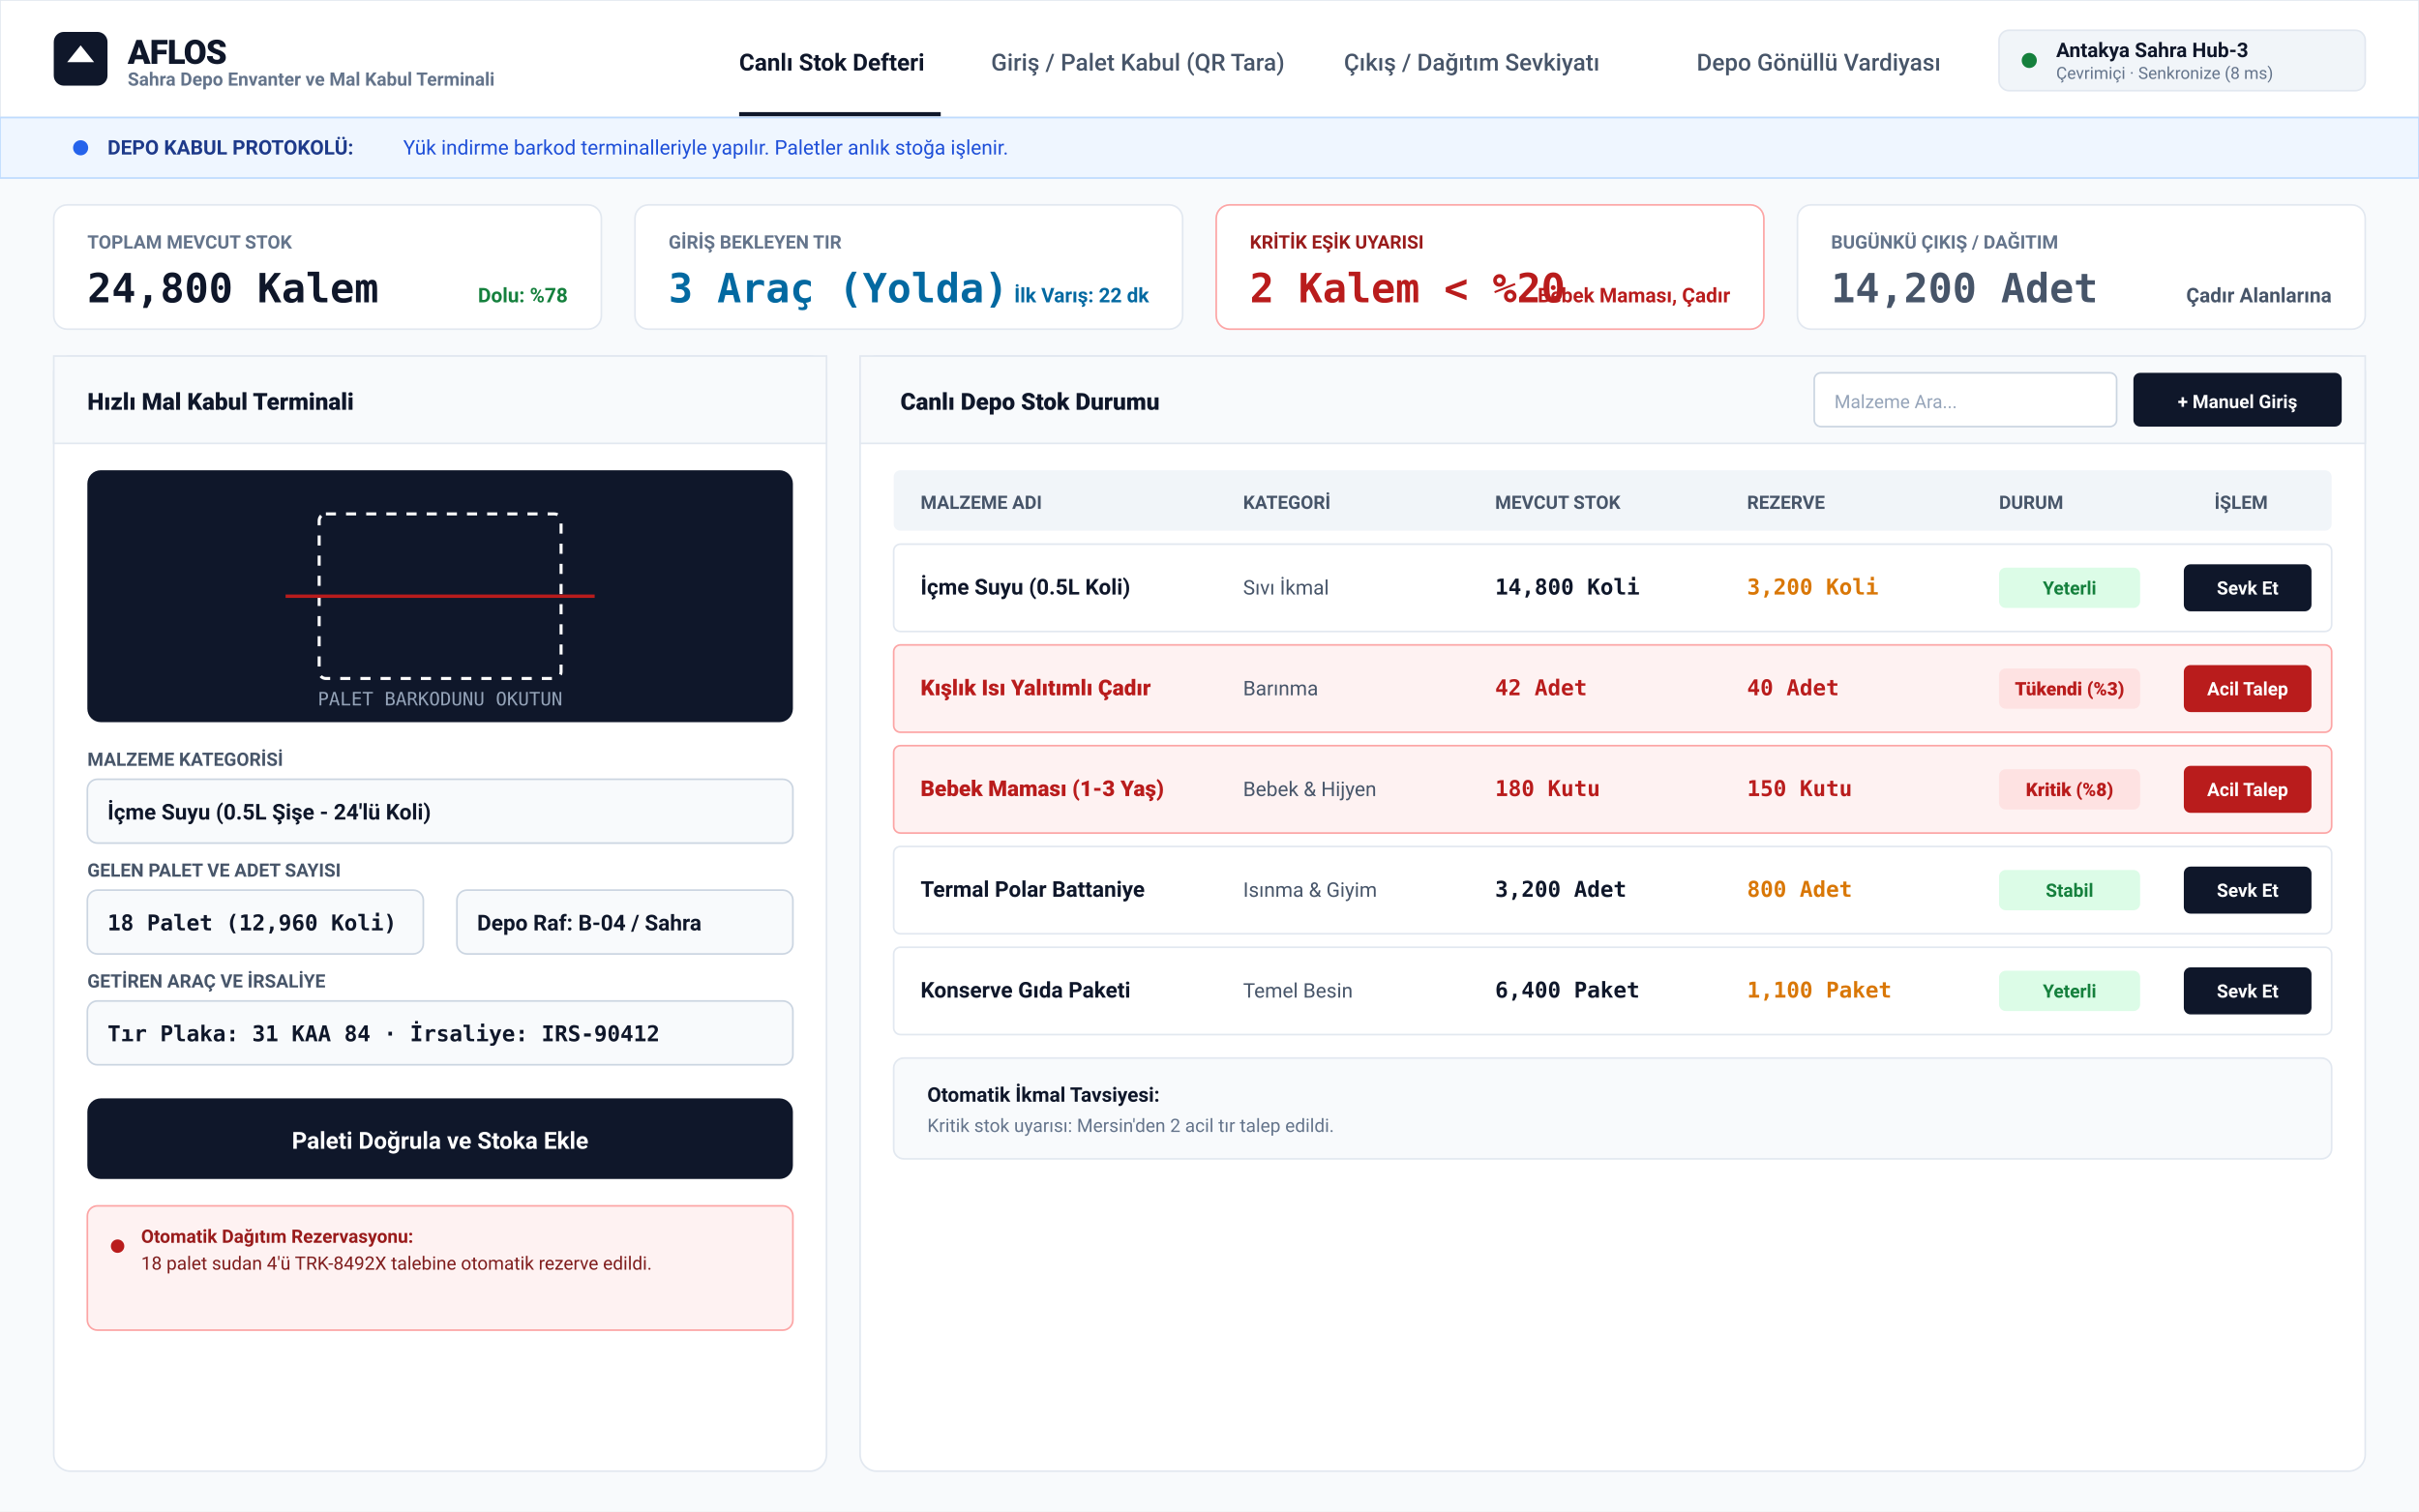
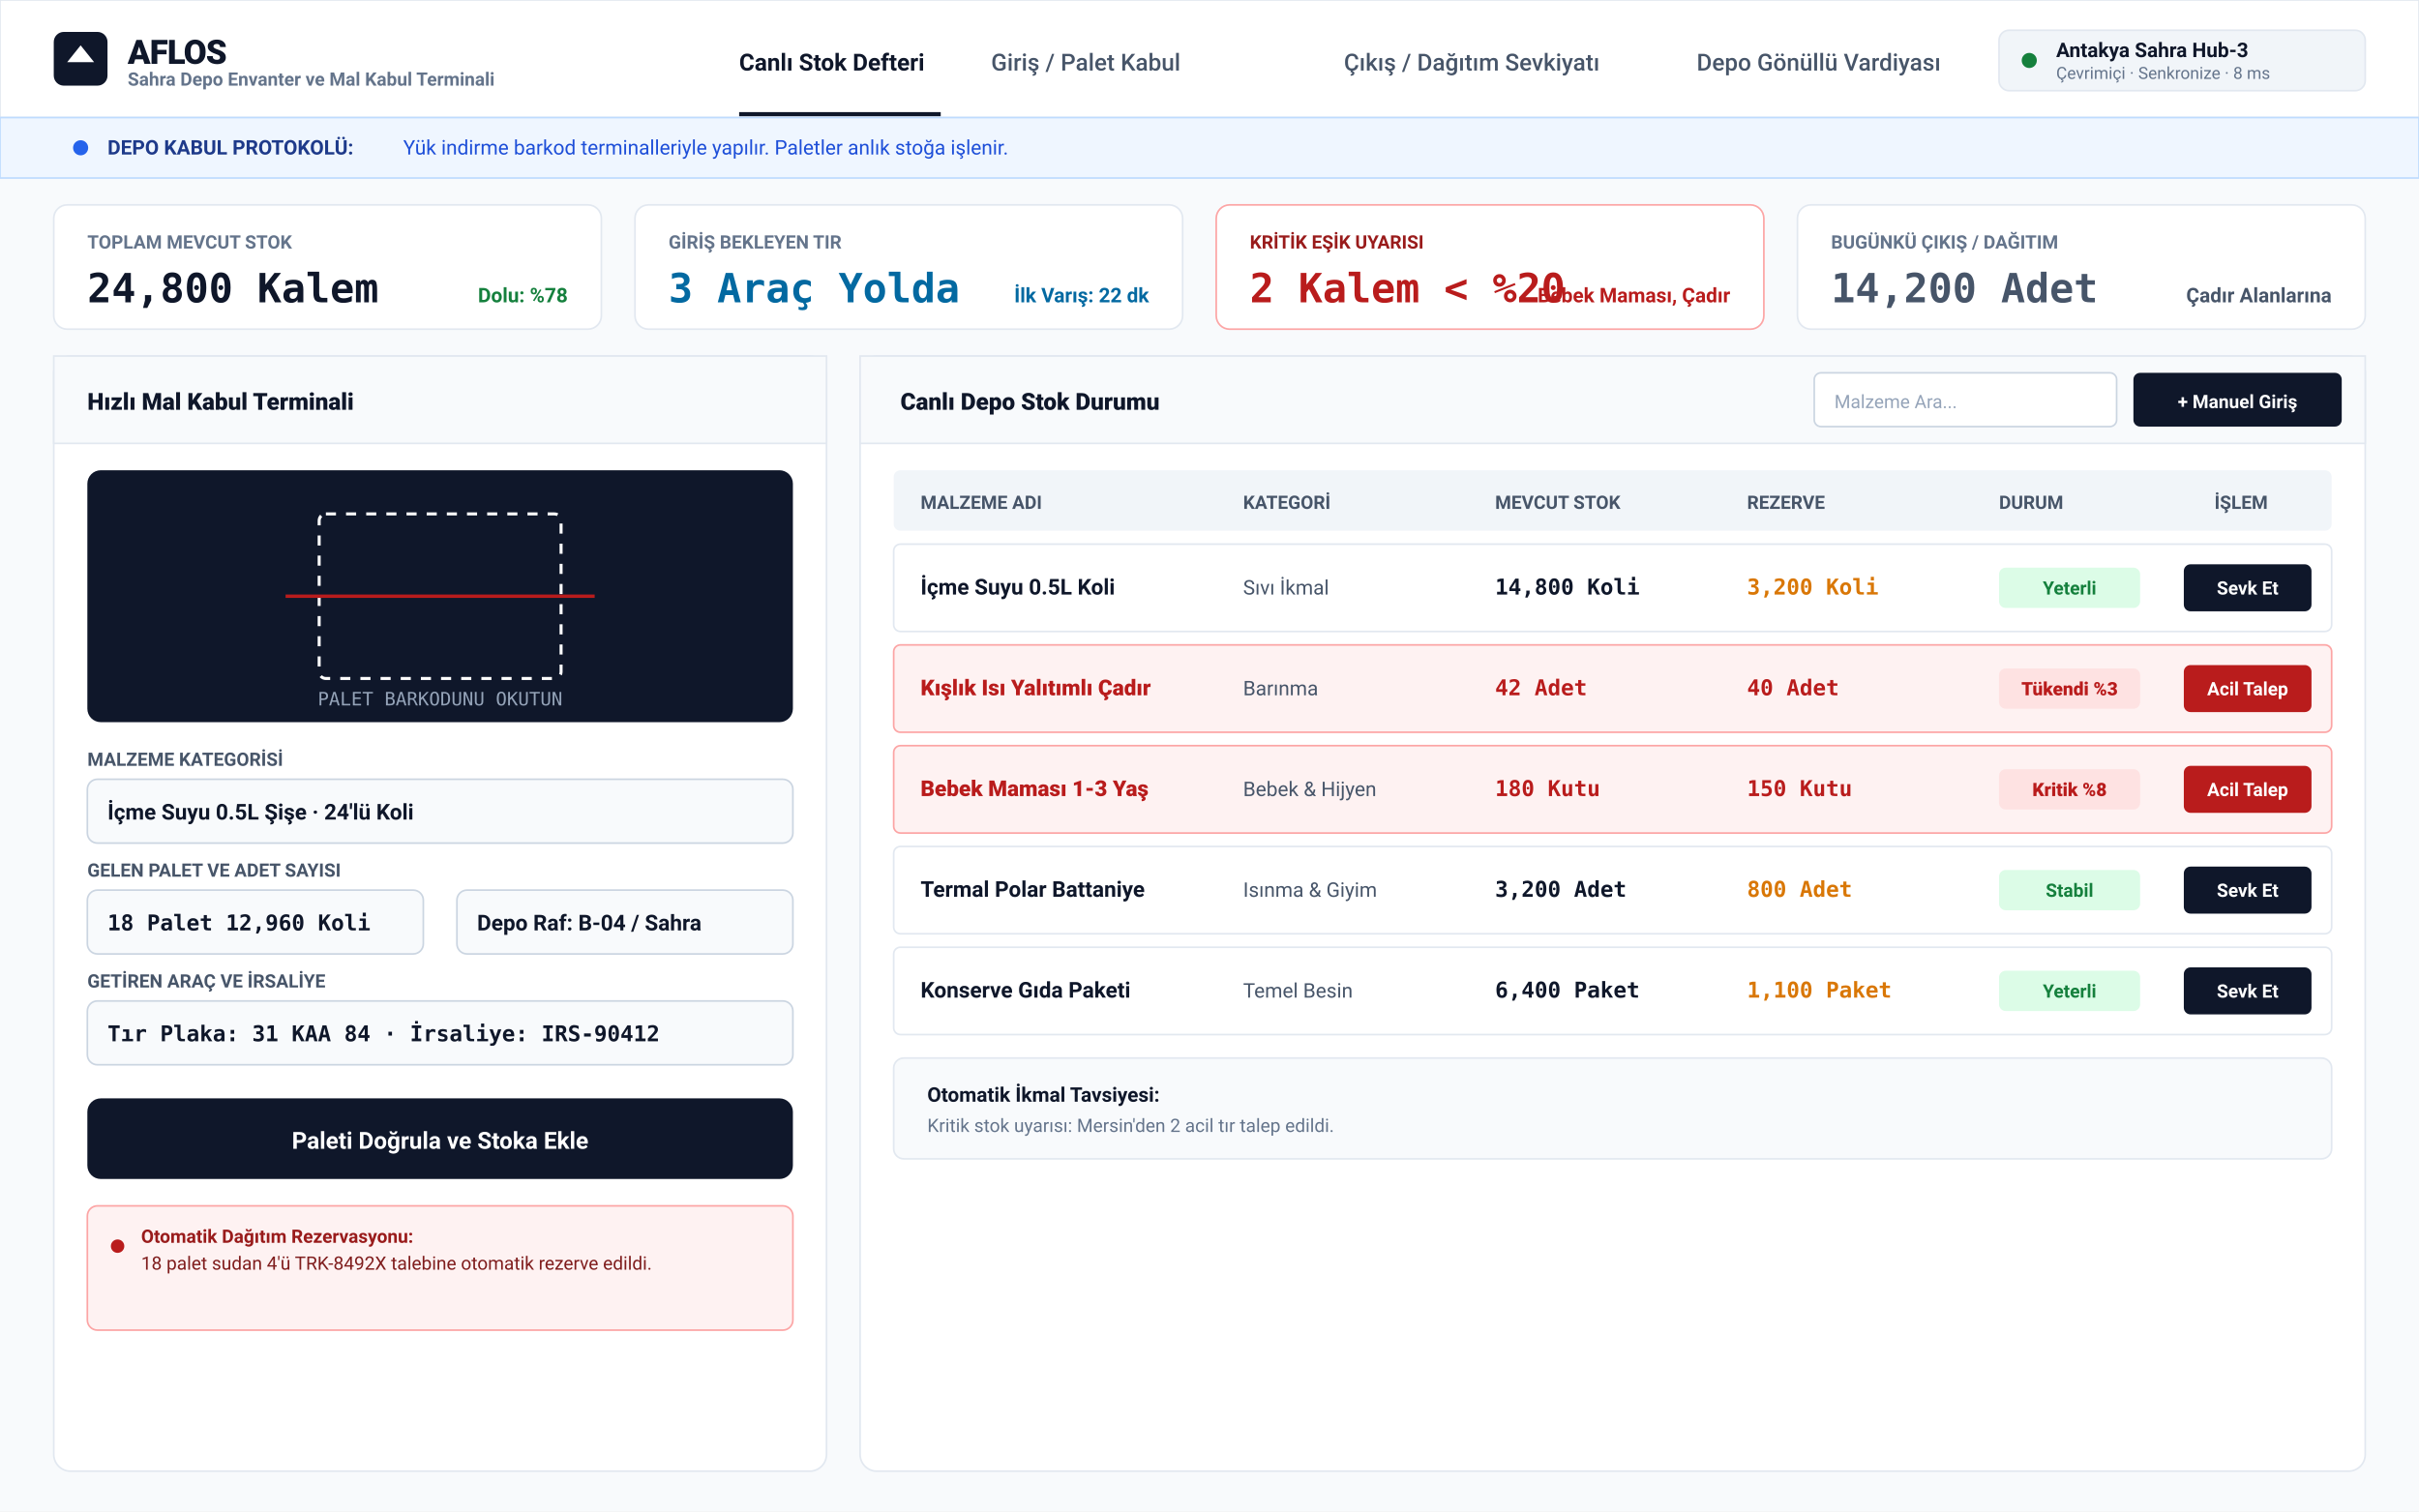
<svg xmlns="http://www.w3.org/2000/svg" viewBox="0 0 1440 900" width="1440" height="900">
  <defs>
    <style>
-       .font { font-family: -apple-system, BlinkMacSystemFont, "Segoe UI", Roboto, "Helvetica Neue", Arial, sans-serif; }
-       .mono { font-family: ui-monospace, SFMono-Regular, Menlo, Monaco, Consolas, monospace; }
-     </style>
+  .font { font-family: -apple-system, BlinkMacSystemFont, "Segoe UI", Roboto, "Helvetica Neue", Arial, sans-serif; }
+  .mono { font-family: ui-monospace, SFMono-Regular, Menlo, Monaco, Consolas, monospace; }
+  </style>
  </defs>
  <rect width="1440" height="900" fill="#F8FAFC" />
  <rect width="1440" height="70" fill="#FFFFFF" stroke="#E2E8F0" stroke-width="1" />
  <rect x="32" y="19" width="32" height="32" rx="6" fill="#0F172A" />
  <path d="M 40 37 L 48 27 L 56 37 Z" fill="#FFFFFF" />
  <text x="76" y="38" class="font" font-size="20" font-weight="900" fill="#0F172A" letter-spacing="-0.5">AFLOS</text>
  <text x="76" y="51" class="font" font-size="11" font-weight="600" fill="#64748B">Sahra Depo Envanter ve Mal Kabul Terminali</text>
  <text x="440" y="42" class="font" font-size="14" font-weight="700" fill="#0F172A">Canlı Stok Defteri</text>
  <line x1="440" y1="68" x2="560" y2="68" stroke="#0F172A" stroke-width="2.5" />
-   <text x="590" y="42" class="font" font-size="14" font-weight="500" fill="#475569">Giriş / Palet Kabul (QR Tara)</text>
+   <text x="590" y="42" class="font" font-size="14" font-weight="500" fill="#475569">Giriş / Palet Kabul </text>
  <text x="800" y="42" class="font" font-size="14" font-weight="500" fill="#475569">Çıkış / Dağıtım Sevkiyatı</text>
  <text x="1010" y="42" class="font" font-size="14" font-weight="500" fill="#475569">Depo Gönüllü Vardiyası</text>
  <rect x="1190" y="18" width="218" height="36" rx="6" fill="#F1F5F9" stroke="#E2E8F0" stroke-width="1" />
  <circle cx="1208" cy="36" r="4.5" fill="#15803D" />
  <text x="1224" y="34" class="font" font-size="12" font-weight="700" fill="#0F172A">Antakya Sahra Hub-3</text>
-   <text x="1224" y="47" class="font" font-size="10" fill="#64748B">Çevrimiçi · Senkronize (8 ms)</text>
+   <text x="1224" y="47" class="font" font-size="10" fill="#64748B">Çevrimiçi · Senkronize · 8 ms</text>
  <rect y="70" width="1440" height="36" fill="#EFF6FF" stroke="#BFDBFE" stroke-width="1" />
  <circle cx="48" cy="88" r="4.5" fill="#2563EB" />
  <text x="64" y="92" class="font" font-size="12" font-weight="700" fill="#1E3A8A">DEPO KABUL PROTOKOLÜ:</text>
  <text x="240" y="92" class="font" font-size="12" fill="#1D4ED8">Yük indirme barkod terminalleriyle yapılır. Paletler anlık stoğa işlenir.</text>
  <rect x="32" y="122" width="326" height="74" rx="8" fill="#FFFFFF" stroke="#E2E8F0" stroke-width="1" />
  <text x="52" y="148" class="font" font-size="11" font-weight="600" fill="#64748B">TOPLAM MEVCUT STOK</text>
  <text x="52" y="180" class="mono" font-size="24" font-weight="800" fill="#0F172A">24,800 Kalem</text>
  <text x="338" y="180" class="font" font-size="12" font-weight="600" fill="#15803D" text-anchor="end">Dolu: %78</text>
  <rect x="378" y="122" width="326" height="74" rx="8" fill="#FFFFFF" stroke="#E2E8F0" stroke-width="1" />
  <text x="398" y="148" class="font" font-size="11" font-weight="600" fill="#64748B">GİRİŞ BEKLEYEN TIR</text>
-   <text x="398" y="180" class="mono" font-size="24" font-weight="800" fill="#0369A1">3 Araç (Yolda)</text>
+   <text x="398" y="180" class="mono" font-size="24" font-weight="800" fill="#0369A1">3 Araç Yolda</text>
  <text x="684" y="180" class="font" font-size="12" font-weight="600" fill="#0369A1" text-anchor="end">İlk Varış: 22 dk</text>
  <rect x="724" y="122" width="326" height="74" rx="8" fill="#FFFFFF" stroke="#FCA5A5" stroke-width="1" />
  <text x="744" y="148" class="font" font-size="11" font-weight="700" fill="#991B1B">KRİTİK EŞİK UYARISI</text>
  <text x="744" y="180" class="mono" font-size="24" font-weight="800" fill="#B91C1C">2 Kalem &lt; %20</text>
  <text x="1030" y="180" class="font" font-size="12" font-weight="700" fill="#B91C1C" text-anchor="end">Bebek Maması, Çadır</text>
  <rect x="1070" y="122" width="338" height="74" rx="8" fill="#FFFFFF" stroke="#E2E8F0" stroke-width="1" />
  <text x="1090" y="148" class="font" font-size="11" font-weight="600" fill="#64748B">BUGÜNKÜ ÇIKIŞ / DAĞITIM</text>
  <text x="1090" y="180" class="mono" font-size="24" font-weight="800" fill="#475569">14,200 Adet</text>
  <text x="1388" y="180" class="font" font-size="12" font-weight="600" fill="#475569" text-anchor="end">Çadır Alanlarına</text>
  <rect x="32" y="212" width="460" height="664" rx="10" fill="#FFFFFF" stroke="#E2E8F0" stroke-width="1" />
  <rect x="32" y="212" width="460" height="52" rx="10 10 0 0" fill="#F8FAFC" stroke="#E2E8F0" stroke-width="1" />
  <text x="52" y="244" class="font" font-size="14" font-weight="800" fill="#0F172A">Hızlı Mal Kabul Terminali</text>
  <rect x="52" y="280" width="420" height="150" rx="8" fill="#0F172A" />
  <rect x="190" y="306" width="144" height="98" rx="4" fill="none" stroke="#FFFFFF" stroke-width="1.8" stroke-dasharray="6,6" />
  <line x1="170" y1="355" x2="354" y2="355" stroke="#B91C1C" stroke-width="2" />
  <text x="262" y="420" class="mono" font-size="11" fill="#94A3B8" text-anchor="middle">PALET BARKODUNU OKUTUN</text>
  <text x="52" y="456" class="font" font-size="11" font-weight="700" fill="#475569">MALZEME KATEGORİSİ</text>
  <rect x="52" y="464" width="420" height="38" rx="6" fill="#F8FAFC" stroke="#CBD5E1" stroke-width="1" />
-   <text x="64" y="488" class="font" font-size="13" font-weight="600" fill="#0F172A">İçme Suyu (0.5L Şişe - 24'lü Koli)</text>
+   <text x="64" y="488" class="font" font-size="13" font-weight="600" fill="#0F172A">İçme Suyu 0.5L Şişe · 24'lü Koli</text>
  <text x="52" y="522" class="font" font-size="11" font-weight="700" fill="#475569">GELEN PALET VE ADET SAYISI</text>
  <rect x="52" y="530" width="200" height="38" rx="6" fill="#F8FAFC" stroke="#CBD5E1" stroke-width="1" />
-   <text x="64" y="554" class="mono" font-size="13" font-weight="700" fill="#0F172A">18 Palet (12,960 Koli)</text>
+   <text x="64" y="554" class="mono" font-size="13" font-weight="700" fill="#0F172A">18 Palet 12,960 Koli</text>
  <rect x="272" y="530" width="200" height="38" rx="6" fill="#F8FAFC" stroke="#CBD5E1" stroke-width="1" />
  <text x="284" y="554" class="font" font-size="13" font-weight="600" fill="#0F172A">Depo Raf: B-04 / Sahra</text>
  <text x="52" y="588" class="font" font-size="11" font-weight="700" fill="#475569">GETİREN ARAÇ VE İRSALİYE</text>
  <rect x="52" y="596" width="420" height="38" rx="6" fill="#F8FAFC" stroke="#CBD5E1" stroke-width="1" />
  <text x="64" y="620" class="mono" font-size="13" font-weight="600" fill="#0F172A">Tır Plaka: 31 KAA 84 · İrsaliye: IRS-90412</text>
  <rect x="52" y="654" width="420" height="48" rx="8" fill="#0F172A" />
  <text x="262" y="684" class="font" font-size="14" font-weight="700" fill="#FFFFFF" text-anchor="middle">Paleti Doğrula ve Stoka Ekle</text>
  <rect x="52" y="718" width="420" height="74" rx="6" fill="#FEF2F2" stroke="#FCA5A5" stroke-width="1" />
  <circle cx="70" cy="742" r="4" fill="#B91C1C" />
  <text x="84" y="740" class="font" font-size="11" font-weight="700" fill="#991B1B">Otomatik Dağıtım Rezervasyonu:</text>
  <text x="84" y="756" class="font" font-size="11" fill="#7F1D1D">18 palet sudan 4'ü TRK-8492X talebine otomatik rezerve edildi.</text>
  <rect x="512" y="212" width="896" height="664" rx="10" fill="#FFFFFF" stroke="#E2E8F0" stroke-width="1" />
  <rect x="512" y="212" width="896" height="52" rx="10 10 0 0" fill="#F8FAFC" stroke="#E2E8F0" stroke-width="1" />
  <text x="536" y="244" class="font" font-size="14" font-weight="800" fill="#0F172A">Canlı Depo Stok Durumu</text>
  <rect x="1080" y="222" width="180" height="32" rx="4" fill="#FFFFFF" stroke="#CBD5E1" stroke-width="1" />
  <text x="1092" y="243" class="font" font-size="11" fill="#94A3B8">Malzeme Ara...</text>
  <rect x="1270" y="222" width="124" height="32" rx="4" fill="#0F172A" />
  <text x="1332" y="243" class="font" font-size="11" font-weight="700" fill="#FFF" text-anchor="middle">+ Manuel Giriş</text>
  <rect x="532" y="280" width="856" height="36" fill="#F1F5F9" rx="4" />
  <text x="548" y="303" class="font" font-size="11" font-weight="700" fill="#475569">MALZEME ADI</text>
  <text x="740" y="303" class="font" font-size="11" font-weight="700" fill="#475569">KATEGORİ</text>
  <text x="890" y="303" class="font" font-size="11" font-weight="700" fill="#475569">MEVCUT STOK</text>
  <text x="1040" y="303" class="font" font-size="11" font-weight="700" fill="#475569">REZERVE</text>
  <text x="1190" y="303" class="font" font-size="11" font-weight="700" fill="#475569">DURUM</text>
  <text x="1350" y="303" class="font" font-size="11" font-weight="700" fill="#475569" text-anchor="end">İŞLEM</text>
  <rect x="532" y="324" width="856" height="52" rx="4" fill="#FFFFFF" stroke="#E2E8F0" stroke-width="1" />
-   <text x="548" y="354" class="font" font-size="13" font-weight="700" fill="#0F172A">İçme Suyu (0.5L Koli)</text>
+   <text x="548" y="354" class="font" font-size="13" font-weight="700" fill="#0F172A">İçme Suyu 0.5L Koli</text>
  <text x="740" y="354" class="font" font-size="12" fill="#475569">Sıvı İkmal</text>
  <text x="890" y="354" class="mono" font-size="13" font-weight="700" fill="#0F172A">14,800 Koli</text>
  <text x="1040" y="354" class="mono" font-size="13" font-weight="600" fill="#D97706">3,200 Koli</text>
  <rect x="1190" y="338" width="84" height="24" rx="4" fill="#DCFCE7" />
  <text x="1232" y="354" class="font" font-size="11" font-weight="700" fill="#15803D" text-anchor="middle">Yeterli</text>
  <rect x="1300" y="336" width="76" height="28" rx="4" fill="#0F172A" />
  <text x="1338" y="354" class="font" font-size="11" font-weight="600" fill="#FFF" text-anchor="middle">Sevk Et</text>
  <rect x="532" y="384" width="856" height="52" rx="4" fill="#FEF2F2" stroke="#FCA5A5" stroke-width="1" />
  <text x="548" y="414" class="font" font-size="13" font-weight="800" fill="#B91C1C">Kışlık Isı Yalıtımlı Çadır</text>
  <text x="740" y="414" class="font" font-size="12" fill="#475569">Barınma</text>
  <text x="890" y="414" class="mono" font-size="13" font-weight="800" fill="#B91C1C">42 Adet</text>
  <text x="1040" y="414" class="mono" font-size="13" font-weight="600" fill="#B91C1C">40 Adet</text>
  <rect x="1190" y="398" width="84" height="24" rx="4" fill="#FEE2E2" />
-   <text x="1232" y="414" class="font" font-size="11" font-weight="800" fill="#B91C1C" text-anchor="middle">Tükendi (%3)</text>
+   <text x="1232" y="414" class="font" font-size="11" font-weight="800" fill="#B91C1C" text-anchor="middle">Tükendi %3</text>
  <rect x="1300" y="396" width="76" height="28" rx="4" fill="#B91C1C" />
  <text x="1338" y="414" class="font" font-size="11" font-weight="700" fill="#FFF" text-anchor="middle">Acil Talep</text>
  <rect x="532" y="444" width="856" height="52" rx="4" fill="#FEF2F2" stroke="#FCA5A5" stroke-width="1" />
-   <text x="548" y="474" class="font" font-size="13" font-weight="800" fill="#B91C1C">Bebek Maması (1-3 Yaş)</text>
+   <text x="548" y="474" class="font" font-size="13" font-weight="800" fill="#B91C1C">Bebek Maması 1-3 Yaş</text>
  <text x="740" y="474" class="font" font-size="12" fill="#475569">Bebek &amp; Hijyen</text>
  <text x="890" y="474" class="mono" font-size="13" font-weight="800" fill="#B91C1C">180 Kutu</text>
  <text x="1040" y="474" class="mono" font-size="13" font-weight="600" fill="#B91C1C">150 Kutu</text>
  <rect x="1190" y="458" width="84" height="24" rx="4" fill="#FEE2E2" />
-   <text x="1232" y="474" class="font" font-size="11" font-weight="800" fill="#B91C1C" text-anchor="middle">Kritik (%8)</text>
+   <text x="1232" y="474" class="font" font-size="11" font-weight="800" fill="#B91C1C" text-anchor="middle">Kritik %8</text>
  <rect x="1300" y="456" width="76" height="28" rx="4" fill="#B91C1C" />
  <text x="1338" y="474" class="font" font-size="11" font-weight="700" fill="#FFF" text-anchor="middle">Acil Talep</text>
  <rect x="532" y="504" width="856" height="52" rx="4" fill="#FFFFFF" stroke="#E2E8F0" stroke-width="1" />
  <text x="548" y="534" class="font" font-size="13" font-weight="700" fill="#0F172A">Termal Polar Battaniye</text>
  <text x="740" y="534" class="font" font-size="12" fill="#475569">Isınma &amp; Giyim</text>
  <text x="890" y="534" class="mono" font-size="13" font-weight="700" fill="#0F172A">3,200 Adet</text>
  <text x="1040" y="534" class="mono" font-size="13" font-weight="600" fill="#D97706">800 Adet</text>
  <rect x="1190" y="518" width="84" height="24" rx="4" fill="#DCFCE7" />
  <text x="1232" y="534" class="font" font-size="11" font-weight="700" fill="#15803D" text-anchor="middle">Stabil</text>
  <rect x="1300" y="516" width="76" height="28" rx="4" fill="#0F172A" />
  <text x="1338" y="534" class="font" font-size="11" font-weight="600" fill="#FFF" text-anchor="middle">Sevk Et</text>
  <rect x="532" y="564" width="856" height="52" rx="4" fill="#FFFFFF" stroke="#E2E8F0" stroke-width="1" />
  <text x="548" y="594" class="font" font-size="13" font-weight="700" fill="#0F172A">Konserve Gıda Paketi</text>
  <text x="740" y="594" class="font" font-size="12" fill="#475569">Temel Besin</text>
  <text x="890" y="594" class="mono" font-size="13" font-weight="700" fill="#0F172A">6,400 Paket</text>
  <text x="1040" y="594" class="mono" font-size="13" font-weight="600" fill="#D97706">1,100 Paket</text>
  <rect x="1190" y="578" width="84" height="24" rx="4" fill="#DCFCE7" />
  <text x="1232" y="594" class="font" font-size="11" font-weight="700" fill="#15803D" text-anchor="middle">Yeterli</text>
  <rect x="1300" y="576" width="76" height="28" rx="4" fill="#0F172A" />
  <text x="1338" y="594" class="font" font-size="11" font-weight="600" fill="#FFF" text-anchor="middle">Sevk Et</text>
  <rect x="532" y="630" width="856" height="60" rx="6" fill="#F8FAFC" stroke="#E2E8F0" stroke-width="1" />
  <text x="552" y="656" class="font" font-size="12" font-weight="700" fill="#0F172A">Otomatik İkmal Tavsiyesi:</text>
  <text x="552" y="674" class="font" font-size="11" fill="#64748B">Kritik stok uyarısı: Mersin'den 2 acil tır talep edildi.</text>
</svg>
